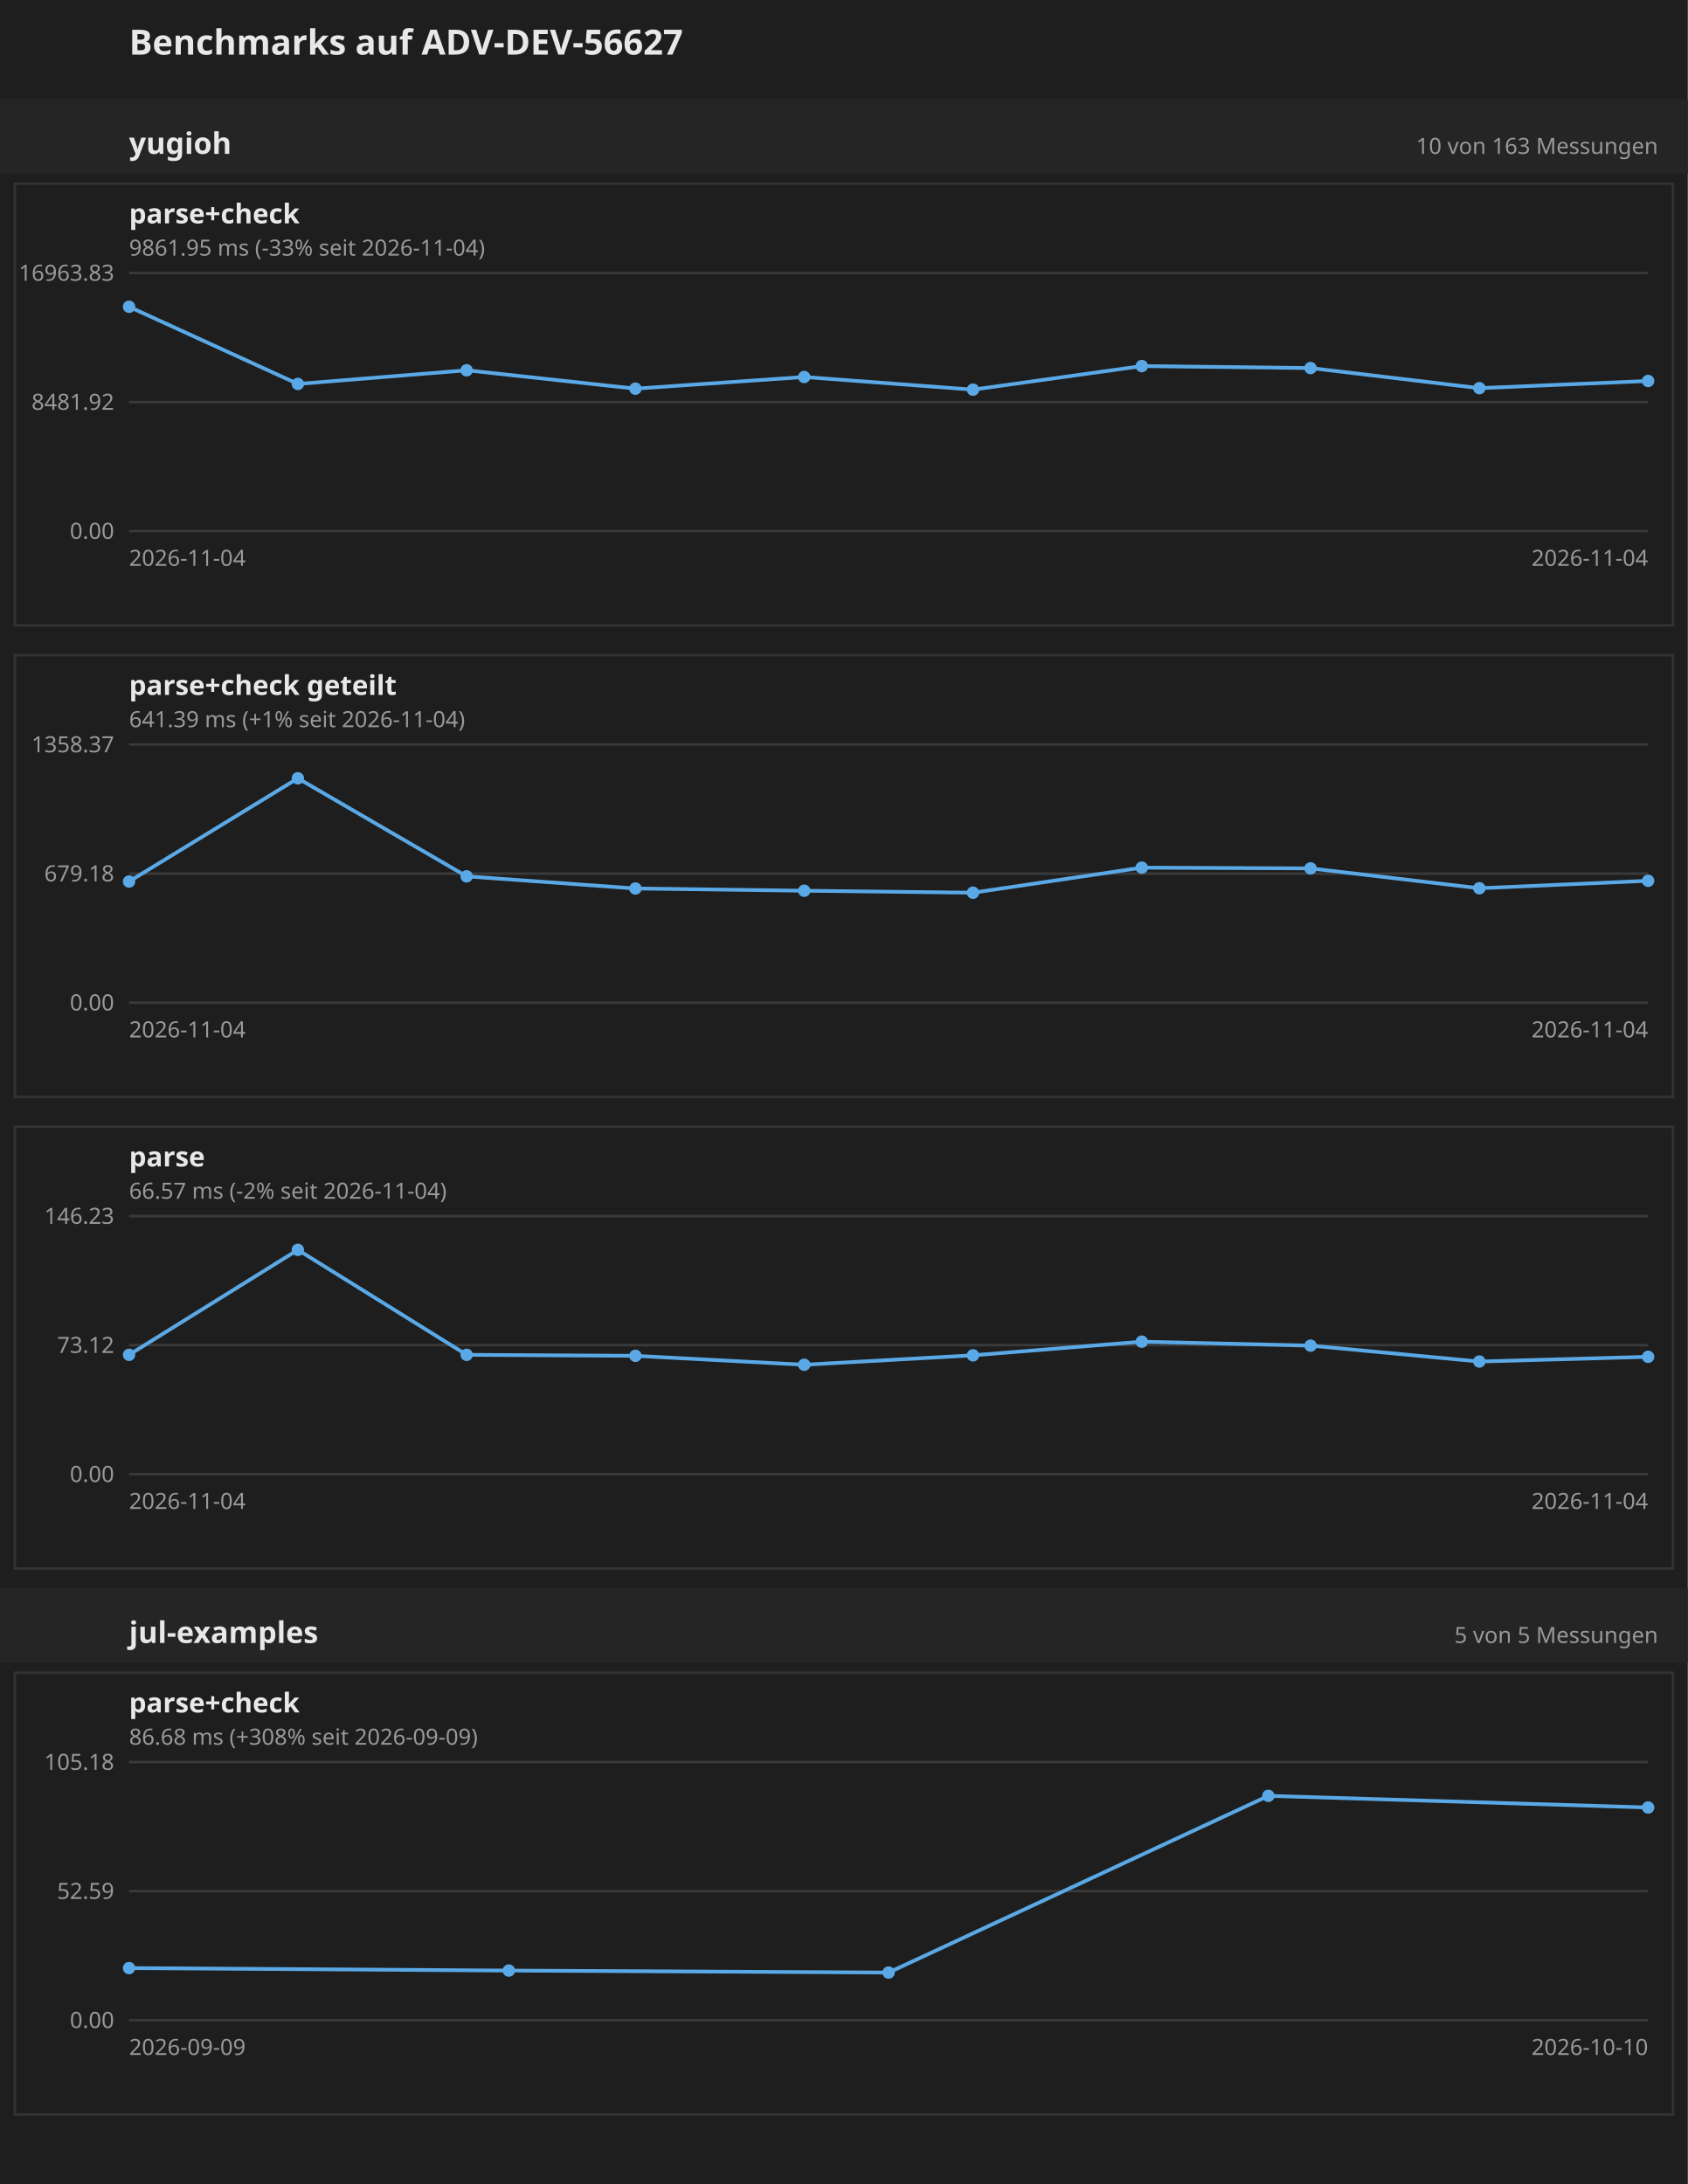
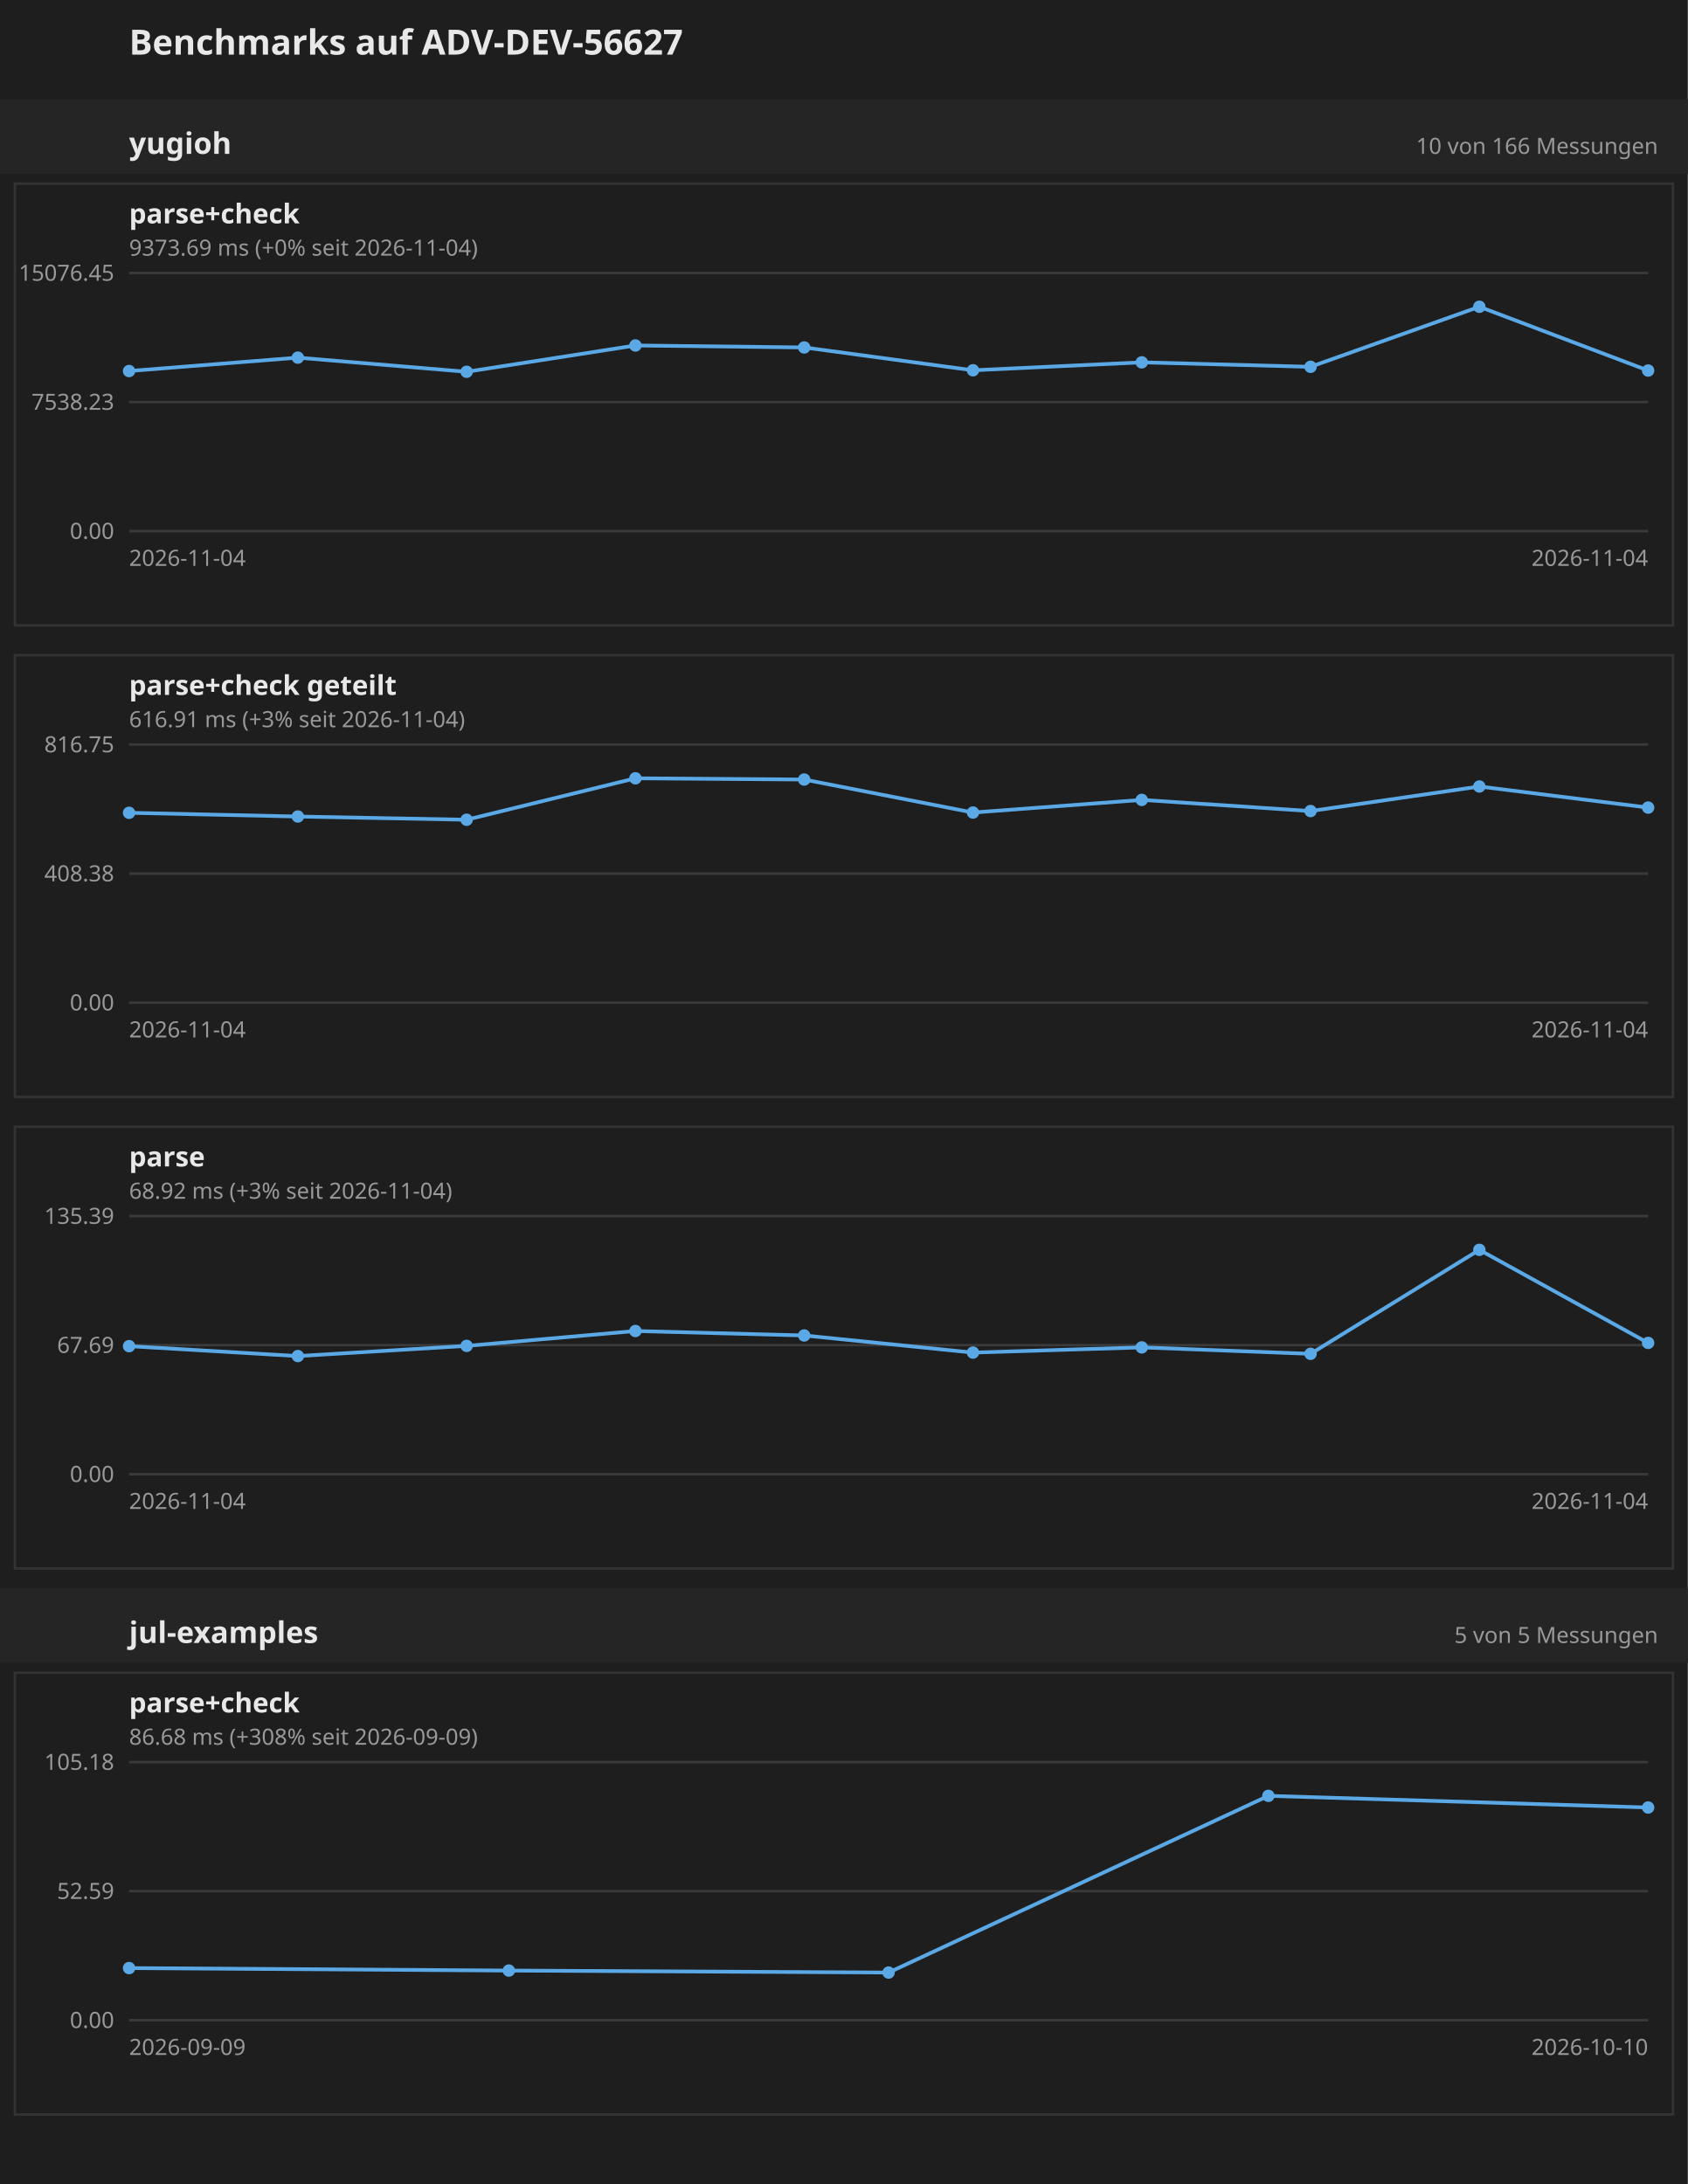
<svg xmlns="http://www.w3.org/2000/svg" width="680" height="880" font-family="sans-serif">
  <rect width="680" height="880" fill="#1e1e1e" />
  <text x="52" y="22" font-size="14" font-weight="bold" fill="#e8e8e8">Benchmarks auf ADV-DEV-56627</text>
  <g transform="translate(0 40)">
    <rect x="0" y="0" width="680" height="30" fill="#252525" />
    <text x="52" y="22" font-size="12" font-weight="bold" fill="#e8e8e8">yugioh</text>
-     <text x="668" y="22" text-anchor="end" font-size="9" fill="#999">10 von 163 Messungen</text>
+     <text x="668" y="22" text-anchor="end" font-size="9" fill="#999">10 von 166 Messungen</text>
    <g transform="translate(0 30)">
      <g transform="translate(0 0)">
        <rect x="6" y="4" width="668" height="178" fill="none" stroke="#333" />
        <text x="52" y="20" font-size="11" font-weight="bold" fill="#e8e8e8">parse+check</text>
-         <text x="52" y="33" font-size="9" fill="#999">9861.95 ms (-33% seit 2026-11-04)</text>
+         <text x="52" y="33" font-size="9" fill="#999">9373.69 ms (+0% seit 2026-11-04)</text>
        <line x1="52" y1="144.0" x2="664" y2="144.0" stroke="#3a3a3a" />
        <text x="46" y="144.0" text-anchor="end" dominant-baseline="middle" font-size="9" fill="#999">0.00</text>
        <line x1="52" y1="92.0" x2="664" y2="92.0" stroke="#3a3a3a" />
-         <text x="46" y="92.0" text-anchor="end" dominant-baseline="middle" font-size="9" fill="#999">8481.92</text>
+         <text x="46" y="92.0" text-anchor="end" dominant-baseline="middle" font-size="9" fill="#999">7538.23</text>
        <line x1="52" y1="40.0" x2="664" y2="40.0" stroke="#3a3a3a" />
-         <text x="46" y="40.0" text-anchor="end" dominant-baseline="middle" font-size="9" fill="#999">16963.83</text>
+         <text x="46" y="40.0" text-anchor="end" dominant-baseline="middle" font-size="9" fill="#999">15076.45</text>
        <text x="52" y="158" font-size="9" fill="#999">2026-11-04</text>
        <text x="664" y="158" text-anchor="end" font-size="9" fill="#999">2026-11-04</text>
-         <polyline fill="none" stroke="#5aa9e6" stroke-width="1.5" points="52.0,53.6 120.0,84.7 188.0,79.2 256.0,86.6 324.0,81.9 392.0,87.0 460.0,77.5 528.0,78.3 596.0,86.4 664.0,83.5" />
-         <circle cx="52.0" cy="53.6" r="2.5" fill="#5aa9e6" />
-         <circle cx="120.0" cy="84.7" r="2.5" fill="#5aa9e6" />
-         <circle cx="188.0" cy="79.2" r="2.5" fill="#5aa9e6" />
-         <circle cx="256.0" cy="86.6" r="2.5" fill="#5aa9e6" />
-         <circle cx="324.0" cy="81.9" r="2.5" fill="#5aa9e6" />
-         <circle cx="392.0" cy="87.0" r="2.5" fill="#5aa9e6" />
-         <circle cx="460.0" cy="77.5" r="2.5" fill="#5aa9e6" />
-         <circle cx="528.0" cy="78.3" r="2.5" fill="#5aa9e6" />
-         <circle cx="596.0" cy="86.4" r="2.5" fill="#5aa9e6" />
-         <circle cx="664.0" cy="83.5" r="2.5" fill="#5aa9e6" />
+         <polyline fill="none" stroke="#5aa9e6" stroke-width="1.5" points="52.0,79.5 120.0,74.1 188.0,79.8 256.0,69.2 324.0,70.0 392.0,79.2 460.0,76.0 528.0,77.8 596.0,53.6 664.0,79.3" />
+         <circle cx="52.0" cy="79.5" r="2.5" fill="#5aa9e6" />
+         <circle cx="120.0" cy="74.1" r="2.5" fill="#5aa9e6" />
+         <circle cx="188.0" cy="79.8" r="2.5" fill="#5aa9e6" />
+         <circle cx="256.0" cy="69.2" r="2.5" fill="#5aa9e6" />
+         <circle cx="324.0" cy="70.0" r="2.5" fill="#5aa9e6" />
+         <circle cx="392.0" cy="79.2" r="2.5" fill="#5aa9e6" />
+         <circle cx="460.0" cy="76.0" r="2.5" fill="#5aa9e6" />
+         <circle cx="528.0" cy="77.8" r="2.5" fill="#5aa9e6" />
+         <circle cx="596.0" cy="53.6" r="2.5" fill="#5aa9e6" />
+         <circle cx="664.0" cy="79.3" r="2.5" fill="#5aa9e6" />
      </g>
      <g transform="translate(0 190)">
        <rect x="6" y="4" width="668" height="178" fill="none" stroke="#333" />
        <text x="52" y="20" font-size="11" font-weight="bold" fill="#e8e8e8">parse+check geteilt</text>
-         <text x="52" y="33" font-size="9" fill="#999">641.39 ms (+1% seit 2026-11-04)</text>
+         <text x="52" y="33" font-size="9" fill="#999">616.91 ms (+3% seit 2026-11-04)</text>
        <line x1="52" y1="144.0" x2="664" y2="144.0" stroke="#3a3a3a" />
        <text x="46" y="144.0" text-anchor="end" dominant-baseline="middle" font-size="9" fill="#999">0.00</text>
        <line x1="52" y1="92.0" x2="664" y2="92.0" stroke="#3a3a3a" />
-         <text x="46" y="92.0" text-anchor="end" dominant-baseline="middle" font-size="9" fill="#999">679.18</text>
+         <text x="46" y="92.0" text-anchor="end" dominant-baseline="middle" font-size="9" fill="#999">408.38</text>
        <line x1="52" y1="40.0" x2="664" y2="40.0" stroke="#3a3a3a" />
-         <text x="46" y="40.0" text-anchor="end" dominant-baseline="middle" font-size="9" fill="#999">1358.37</text>
+         <text x="46" y="40.0" text-anchor="end" dominant-baseline="middle" font-size="9" fill="#999">816.75</text>
        <text x="52" y="158" font-size="9" fill="#999">2026-11-04</text>
        <text x="664" y="158" text-anchor="end" font-size="9" fill="#999">2026-11-04</text>
-         <polyline fill="none" stroke="#5aa9e6" stroke-width="1.5" points="52.0,95.2 120.0,53.6 188.0,93.1 256.0,98.0 324.0,98.9 392.0,99.7 460.0,89.6 528.0,89.9 596.0,97.9 664.0,94.9" />
-         <circle cx="52.0" cy="95.2" r="2.5" fill="#5aa9e6" />
-         <circle cx="120.0" cy="53.6" r="2.5" fill="#5aa9e6" />
-         <circle cx="188.0" cy="93.1" r="2.5" fill="#5aa9e6" />
-         <circle cx="256.0" cy="98.0" r="2.5" fill="#5aa9e6" />
-         <circle cx="324.0" cy="98.9" r="2.5" fill="#5aa9e6" />
-         <circle cx="392.0" cy="99.7" r="2.5" fill="#5aa9e6" />
-         <circle cx="460.0" cy="89.6" r="2.5" fill="#5aa9e6" />
-         <circle cx="528.0" cy="89.9" r="2.5" fill="#5aa9e6" />
-         <circle cx="596.0" cy="97.9" r="2.5" fill="#5aa9e6" />
-         <circle cx="664.0" cy="94.9" r="2.5" fill="#5aa9e6" />
+         <polyline fill="none" stroke="#5aa9e6" stroke-width="1.5" points="52.0,67.5 120.0,69.0 188.0,70.3 256.0,53.6 324.0,54.1 392.0,67.4 460.0,62.3 528.0,66.8 596.0,56.9 664.0,65.4" />
+         <circle cx="52.0" cy="67.5" r="2.5" fill="#5aa9e6" />
+         <circle cx="120.0" cy="69.0" r="2.5" fill="#5aa9e6" />
+         <circle cx="188.0" cy="70.3" r="2.5" fill="#5aa9e6" />
+         <circle cx="256.0" cy="53.6" r="2.5" fill="#5aa9e6" />
+         <circle cx="324.0" cy="54.1" r="2.5" fill="#5aa9e6" />
+         <circle cx="392.0" cy="67.4" r="2.5" fill="#5aa9e6" />
+         <circle cx="460.0" cy="62.3" r="2.5" fill="#5aa9e6" />
+         <circle cx="528.0" cy="66.8" r="2.5" fill="#5aa9e6" />
+         <circle cx="596.0" cy="56.9" r="2.5" fill="#5aa9e6" />
+         <circle cx="664.0" cy="65.4" r="2.5" fill="#5aa9e6" />
      </g>
      <g transform="translate(0 380)">
        <rect x="6" y="4" width="668" height="178" fill="none" stroke="#333" />
        <text x="52" y="20" font-size="11" font-weight="bold" fill="#e8e8e8">parse</text>
-         <text x="52" y="33" font-size="9" fill="#999">66.57 ms (-2% seit 2026-11-04)</text>
+         <text x="52" y="33" font-size="9" fill="#999">68.92 ms (+3% seit 2026-11-04)</text>
        <line x1="52" y1="144.0" x2="664" y2="144.0" stroke="#3a3a3a" />
        <text x="46" y="144.0" text-anchor="end" dominant-baseline="middle" font-size="9" fill="#999">0.00</text>
        <line x1="52" y1="92.0" x2="664" y2="92.0" stroke="#3a3a3a" />
-         <text x="46" y="92.0" text-anchor="end" dominant-baseline="middle" font-size="9" fill="#999">73.12</text>
+         <text x="46" y="92.0" text-anchor="end" dominant-baseline="middle" font-size="9" fill="#999">67.69</text>
        <line x1="52" y1="40.0" x2="664" y2="40.0" stroke="#3a3a3a" />
-         <text x="46" y="40.0" text-anchor="end" dominant-baseline="middle" font-size="9" fill="#999">146.23</text>
+         <text x="46" y="40.0" text-anchor="end" dominant-baseline="middle" font-size="9" fill="#999">135.39</text>
        <text x="52" y="158" font-size="9" fill="#999">2026-11-04</text>
        <text x="664" y="158" text-anchor="end" font-size="9" fill="#999">2026-11-04</text>
-         <polyline fill="none" stroke="#5aa9e6" stroke-width="1.5" points="52.0,95.9 120.0,53.6 188.0,95.9 256.0,96.3 324.0,99.9 392.0,96.1 460.0,90.6 528.0,92.2 596.0,98.6 664.0,96.7" />
-         <circle cx="52.0" cy="95.9" r="2.5" fill="#5aa9e6" />
-         <circle cx="120.0" cy="53.6" r="2.5" fill="#5aa9e6" />
-         <circle cx="188.0" cy="95.9" r="2.5" fill="#5aa9e6" />
-         <circle cx="256.0" cy="96.3" r="2.5" fill="#5aa9e6" />
-         <circle cx="324.0" cy="99.9" r="2.5" fill="#5aa9e6" />
-         <circle cx="392.0" cy="96.1" r="2.5" fill="#5aa9e6" />
-         <circle cx="460.0" cy="90.6" r="2.5" fill="#5aa9e6" />
-         <circle cx="528.0" cy="92.2" r="2.5" fill="#5aa9e6" />
-         <circle cx="596.0" cy="98.6" r="2.5" fill="#5aa9e6" />
-         <circle cx="664.0" cy="96.7" r="2.5" fill="#5aa9e6" />
+         <polyline fill="none" stroke="#5aa9e6" stroke-width="1.5" points="52.0,92.4 120.0,96.4 188.0,92.3 256.0,86.3 324.0,88.1 392.0,95.0 460.0,92.9 528.0,95.5 596.0,53.6 664.0,91.1" />
+         <circle cx="52.0" cy="92.4" r="2.5" fill="#5aa9e6" />
+         <circle cx="120.0" cy="96.4" r="2.5" fill="#5aa9e6" />
+         <circle cx="188.0" cy="92.3" r="2.5" fill="#5aa9e6" />
+         <circle cx="256.0" cy="86.3" r="2.5" fill="#5aa9e6" />
+         <circle cx="324.0" cy="88.1" r="2.5" fill="#5aa9e6" />
+         <circle cx="392.0" cy="95.0" r="2.5" fill="#5aa9e6" />
+         <circle cx="460.0" cy="92.9" r="2.5" fill="#5aa9e6" />
+         <circle cx="528.0" cy="95.5" r="2.5" fill="#5aa9e6" />
+         <circle cx="596.0" cy="53.6" r="2.5" fill="#5aa9e6" />
+         <circle cx="664.0" cy="91.1" r="2.5" fill="#5aa9e6" />
      </g>
    </g>
  </g>
  <g transform="translate(0 640)">
    <rect x="0" y="0" width="680" height="30" fill="#252525" />
    <text x="52" y="22" font-size="12" font-weight="bold" fill="#e8e8e8">jul-examples</text>
    <text x="668" y="22" text-anchor="end" font-size="9" fill="#999">5 von 5 Messungen</text>
    <g transform="translate(0 30)">
      <g transform="translate(0 0)">
        <rect x="6" y="4" width="668" height="178" fill="none" stroke="#333" />
        <text x="52" y="20" font-size="11" font-weight="bold" fill="#e8e8e8">parse+check</text>
        <text x="52" y="33" font-size="9" fill="#999">86.68 ms (+308% seit 2026-09-09)</text>
        <line x1="52" y1="144.0" x2="664" y2="144.0" stroke="#3a3a3a" />
        <text x="46" y="144.0" text-anchor="end" dominant-baseline="middle" font-size="9" fill="#999">0.00</text>
        <line x1="52" y1="92.0" x2="664" y2="92.0" stroke="#3a3a3a" />
        <text x="46" y="92.0" text-anchor="end" dominant-baseline="middle" font-size="9" fill="#999">52.59</text>
        <line x1="52" y1="40.0" x2="664" y2="40.0" stroke="#3a3a3a" />
        <text x="46" y="40.0" text-anchor="end" dominant-baseline="middle" font-size="9" fill="#999">105.18</text>
        <text x="52" y="158" font-size="9" fill="#999">2026-09-09</text>
        <text x="664" y="158" text-anchor="end" font-size="9" fill="#999">2026-10-10</text>
        <polyline fill="none" stroke="#5aa9e6" stroke-width="1.5" points="52.0,123.0 205.0,124.0 358.0,124.8 511.0,53.6 664.0,58.3" />
        <circle cx="52.0" cy="123.0" r="2.5" fill="#5aa9e6" />
        <circle cx="205.0" cy="124.0" r="2.5" fill="#5aa9e6" />
        <circle cx="358.0" cy="124.8" r="2.5" fill="#5aa9e6" />
        <circle cx="511.0" cy="53.6" r="2.5" fill="#5aa9e6" />
        <circle cx="664.0" cy="58.3" r="2.5" fill="#5aa9e6" />
      </g>
    </g>
  </g>
</svg>
